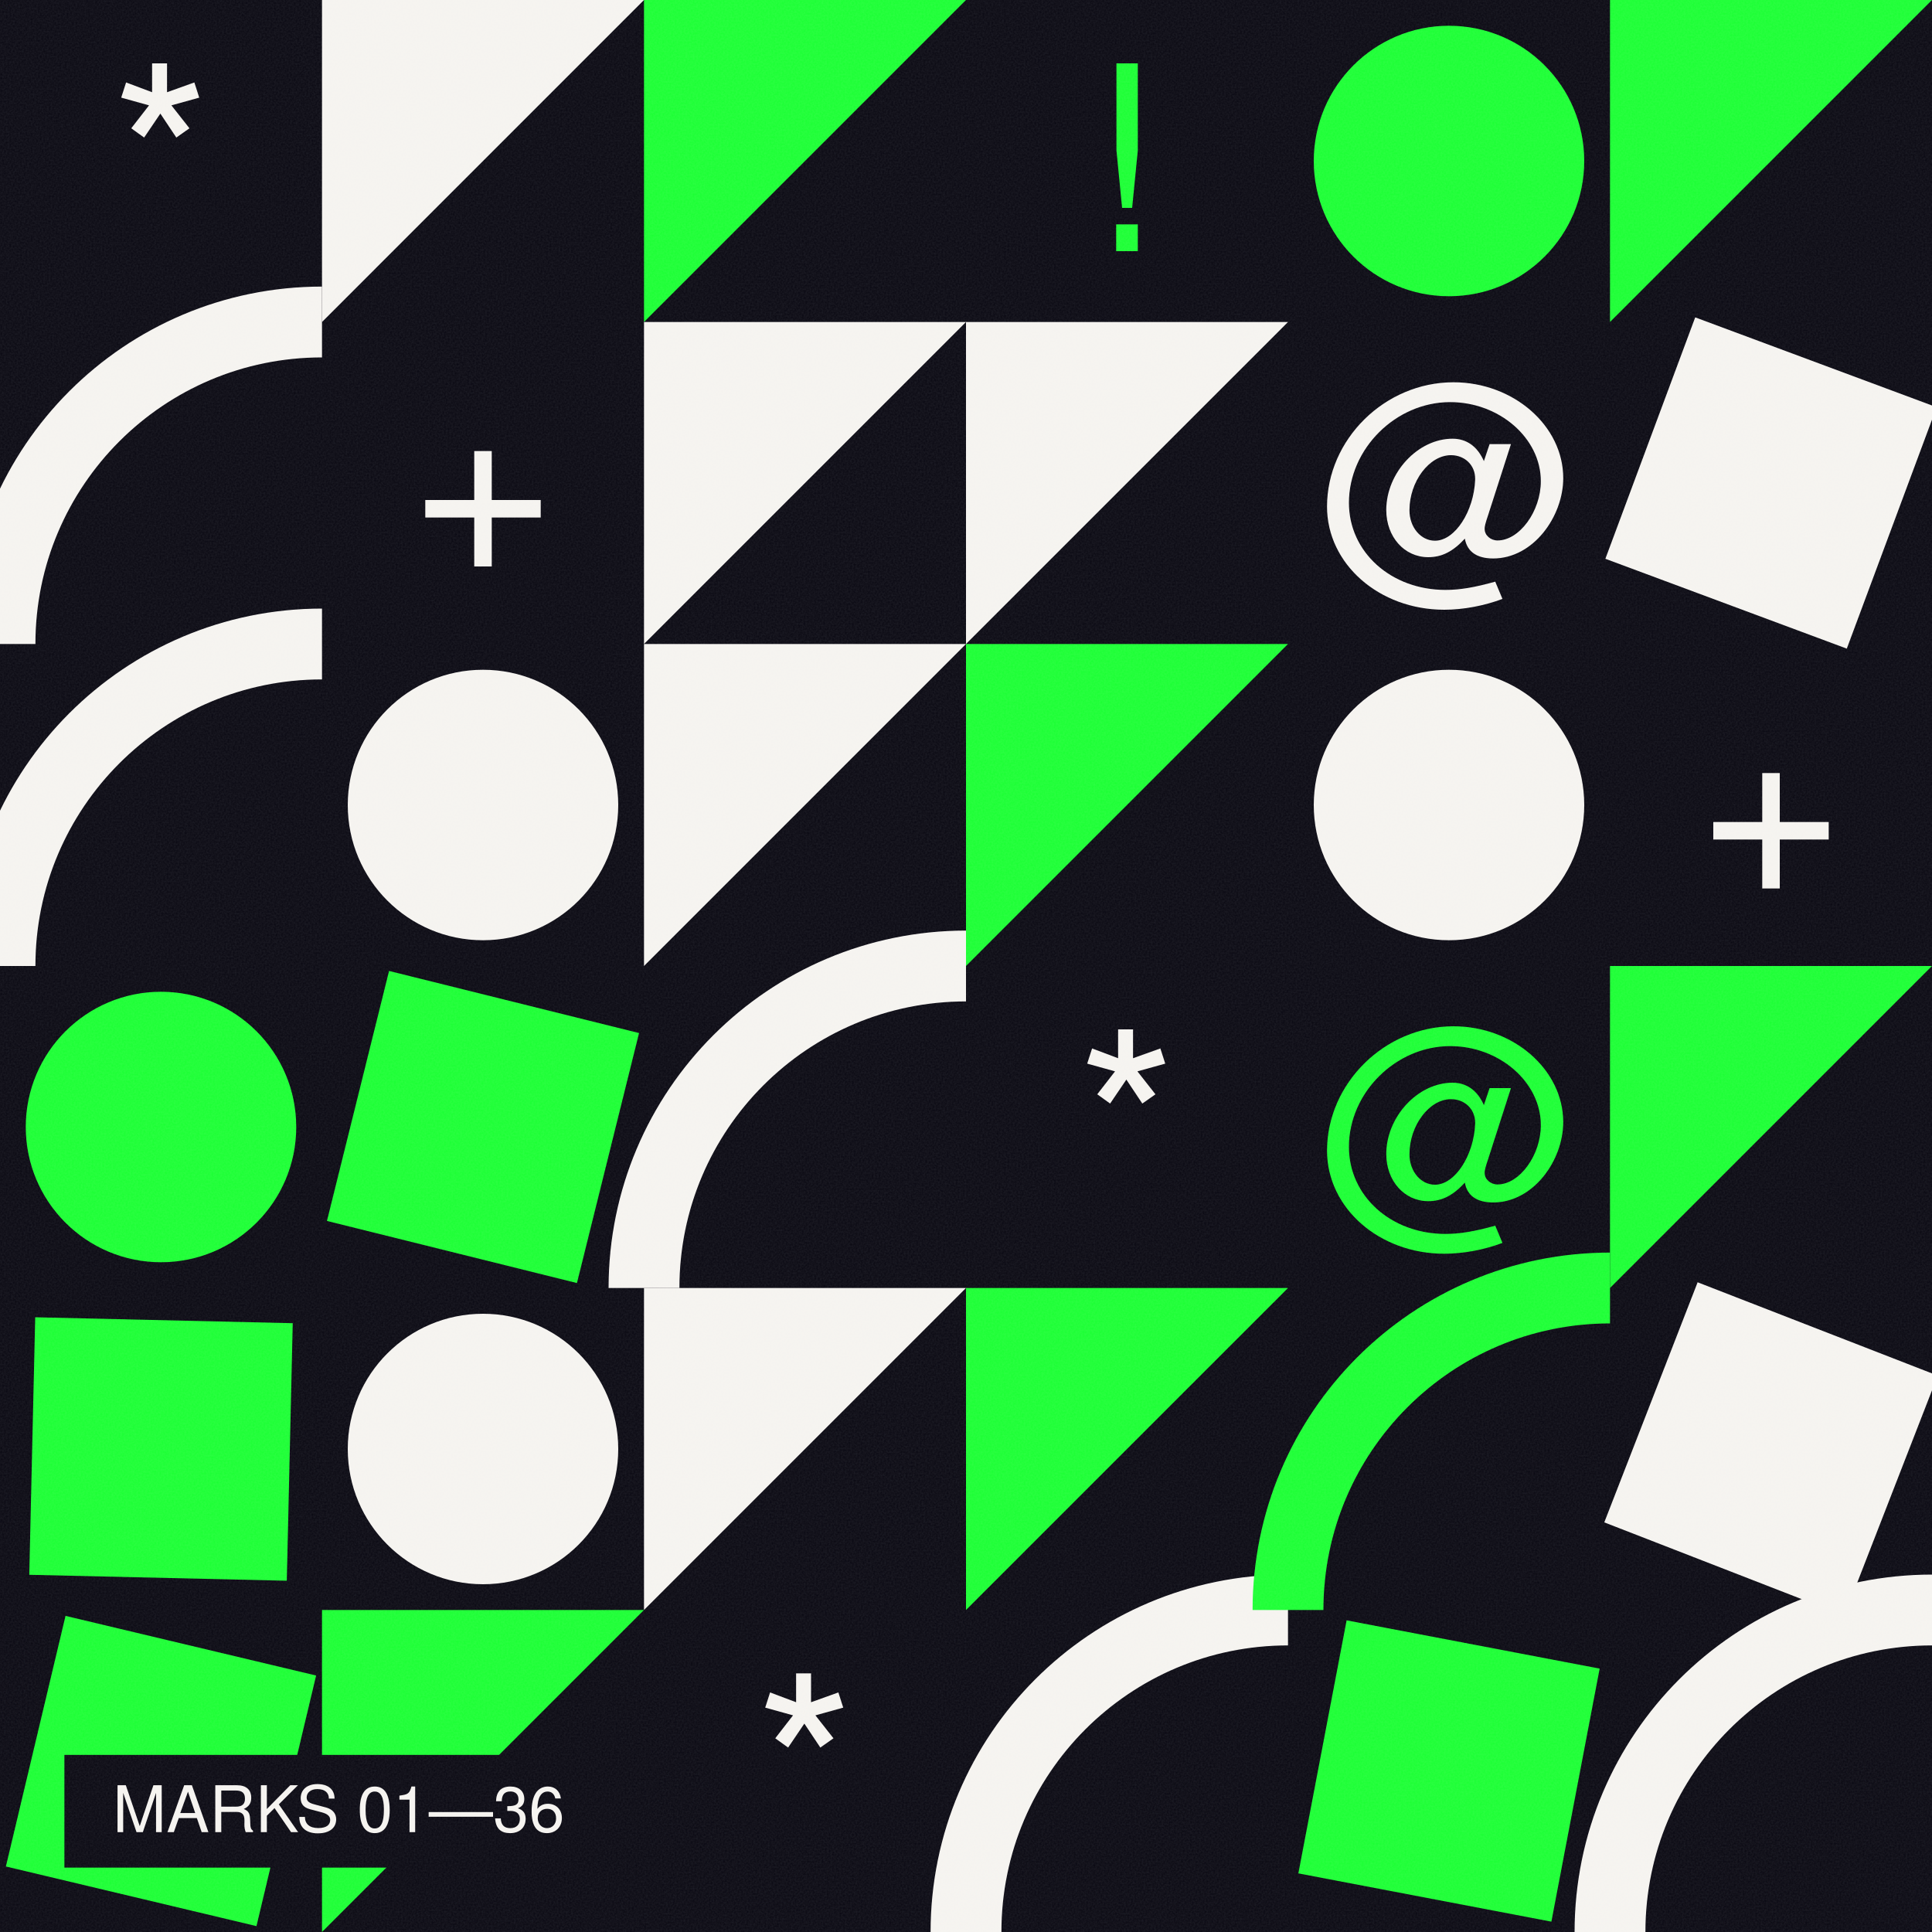
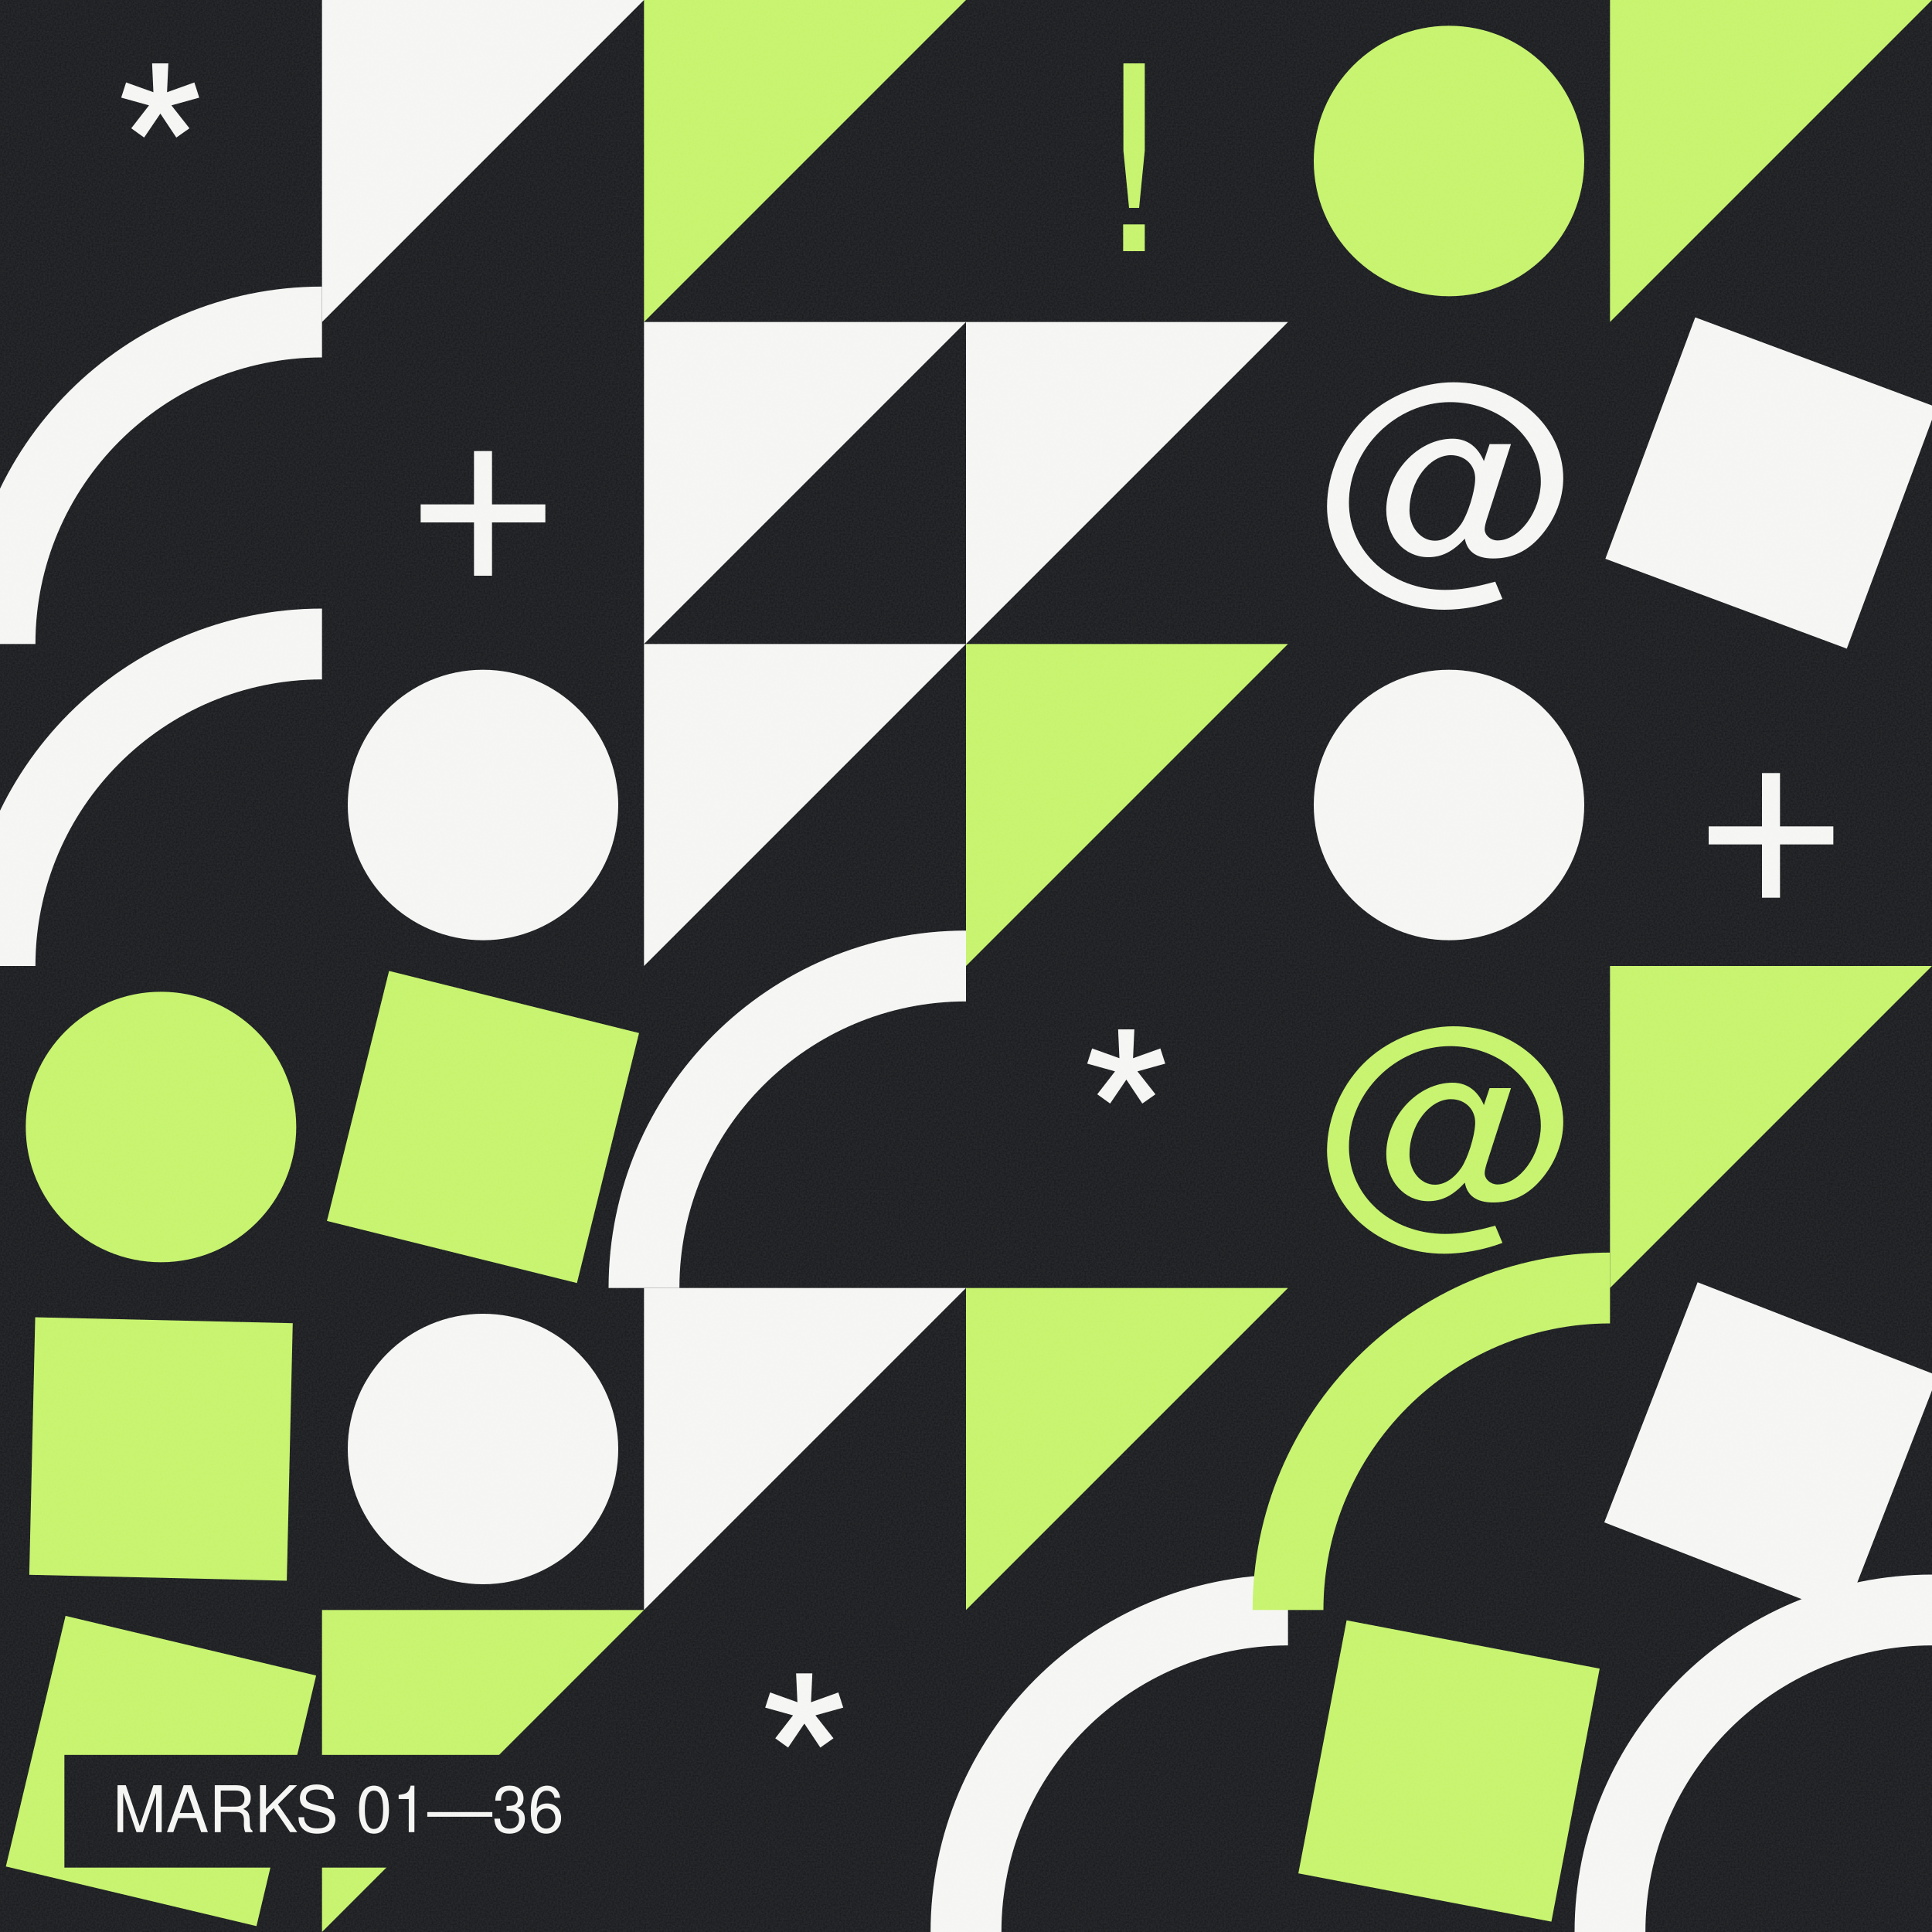
<svg xmlns="http://www.w3.org/2000/svg" width="1200" height="1200" viewBox="0 0 1200 1200">
  <defs>
    <filter id="grainb">
      <feTurbulence type="fractalNoise" baseFrequency="0.9" numOctaves="2" stitchTiles="stitch" />
      <feColorMatrix values="0 0 0 0 1  0 0 0 0 1  0 0 0 0 1  0 0 0 0.09 0" />
    </filter>
    <pattern id="dotsb" width="14" height="14" patternUnits="userSpaceOnUse">
      <circle cx="7" cy="7" r="2.4" fill="rgba(0,0,0,.35)" />
    </pattern>
  </defs>
-   <rect width="1200" height="1200" fill="#080711" />
-   <text x="100" y="156" text-anchor="middle" font-family="Impact, 'Arial Black', 'Helvetica Neue', sans-serif" font-size="160" fill="#F5F3EF">*</text>
-   <path d="M0 400 A 200 200 0 0 1 200 200" fill="none" stroke="#F5F3EF" stroke-width="44" />
-   <path d="M0 600 A 200 200 0 0 1 200 400" fill="none" stroke="#F5F3EF" stroke-width="44" />
-   <circle cx="100" cy="700" r="84" fill="#19FF32" />
-   <rect x="20" y="820" width="160" height="160" fill="#19FF32" transform="rotate(1.321255 100 900)" />
-   <rect x="20" y="1020" width="160" height="160" fill="#19FF32" transform="rotate(13.3881 100 1100)" />
-   <path d="M200 0 L400 0 L200 200 Z" fill="#F5F3EF" />
-   <text x="300" y="356" text-anchor="middle" font-family="Impact, 'Arial Black', 'Helvetica Neue', sans-serif" font-size="160" fill="#F5F3EF">+</text>
-   <circle cx="300" cy="500" r="84" fill="#F5F3EF" />
-   <rect x="220" y="620" width="160" height="160" fill="#19FF32" transform="rotate(13.9516 300 700)" />
-   <circle cx="300" cy="900" r="84" fill="#F5F3EF" />
-   <path d="M200 1000 L400 1000 L200 1200 Z" fill="#19FF32" />
-   <path d="M400 0 L600 0 L400 200 Z" fill="#19FF32" />
-   <path d="M400 200 L600 200 L400 400 Z" fill="#F5F3EF" />
-   <path d="M400 400 L600 400 L400 600 Z" fill="#F5F3EF" />
-   <path d="M400 800 A 200 200 0 0 1 600 600" fill="none" stroke="#F5F3EF" stroke-width="44" />
-   <path d="M400 800 L600 800 L400 1000 Z" fill="#F5F3EF" />
-   <text x="500" y="1156" text-anchor="middle" font-family="Impact, 'Arial Black', 'Helvetica Neue', sans-serif" font-size="160" fill="#F5F3EF">*</text>
-   <text x="700" y="156" text-anchor="middle" font-family="Impact, 'Arial Black', 'Helvetica Neue', sans-serif" font-size="160" fill="#19FF32">!</text>
-   <path d="M600 200 L800 200 L600 400 Z" fill="#F5F3EF" />
-   <path d="M600 400 L800 400 L600 600 Z" fill="#19FF32" />
-   <text x="700" y="756" text-anchor="middle" font-family="Impact, 'Arial Black', 'Helvetica Neue', sans-serif" font-size="160" fill="#F5F3EF">*</text>
-   <path d="M600 800 L800 800 L600 1000 Z" fill="#19FF32" />
-   <path d="M600 1200 A 200 200 0 0 1 800 1000" fill="none" stroke="#F5F3EF" stroke-width="44" />
-   <circle cx="900" cy="100" r="84" fill="#19FF32" />
-   <text x="900" y="356" text-anchor="middle" font-family="Impact, 'Arial Black', 'Helvetica Neue', sans-serif" font-size="160" fill="#F5F3EF">@</text>
-   <circle cx="900" cy="500" r="84" fill="#F5F3EF" />
-   <text x="900" y="756" text-anchor="middle" font-family="Impact, 'Arial Black', 'Helvetica Neue', sans-serif" font-size="160" fill="#19FF32">@</text>
-   <path d="M800 1000 A 200 200 0 0 1 1000 800" fill="none" stroke="#19FF32" stroke-width="44" />
-   <rect x="820" y="1020" width="160" height="160" fill="#19FF32" transform="rotate(10.79996 900 1100)" />
-   <path d="M1000 0 L1200 0 L1000 200 Z" fill="#19FF32" />
-   <rect x="1020" y="220" width="160" height="160" fill="#F5F3EF" transform="rotate(20.41168 1100 300)" />
-   <text x="1100" y="556" text-anchor="middle" font-family="Impact, 'Arial Black', 'Helvetica Neue', sans-serif" font-size="160" fill="#F5F3EF">+</text>
-   <path d="M1000 600 L1200 600 L1000 800 Z" fill="#19FF32" />
-   <rect x="1020" y="820" width="160" height="160" fill="#F5F3EF" transform="rotate(21.24546 1100 900)" />
-   <path d="M1000 1200 A 200 200 0 0 1 1200 1000" fill="none" stroke="#F5F3EF" stroke-width="44" />
-   <rect x="40" y="1090" width="390" height="70" fill="#080711" />
-   <text x="70" y="1138" font-family="Impact, 'Arial Black', 'Helvetica Neue', sans-serif" font-size="40" fill="#F5F3EF">MARKS 01—36</text>
+   <rect width="1200" height="1200" fill="#17191C" />
+   <text x="100" y="156" text-anchor="middle" font-family="'Helvetica Neue', Helvetica, Arial, sans-serif" font-size="160" fill="#F5F6F3">*</text>
+   <path d="M0 400 A 200 200 0 0 1 200 200" fill="none" stroke="#F5F6F3" stroke-width="44" />
+   <path d="M0 600 A 200 200 0 0 1 200 400" fill="none" stroke="#F5F6F3" stroke-width="44" />
+   <circle cx="100" cy="700" r="84" fill="#C5F36A" />
+   <rect x="20" y="820" width="160" height="160" fill="#C5F36A" transform="rotate(1.321255 100 900)" />
+   <rect x="20" y="1020" width="160" height="160" fill="#C5F36A" transform="rotate(13.3881 100 1100)" />
+   <path d="M200 0 L400 0 L200 200 Z" fill="#F5F6F3" />
+   <text x="300" y="356" text-anchor="middle" font-family="'Helvetica Neue', Helvetica, Arial, sans-serif" font-size="160" fill="#F5F6F3">+</text>
+   <circle cx="300" cy="500" r="84" fill="#F5F6F3" />
+   <rect x="220" y="620" width="160" height="160" fill="#C5F36A" transform="rotate(13.9516 300 700)" />
+   <circle cx="300" cy="900" r="84" fill="#F5F6F3" />
+   <path d="M200 1000 L400 1000 L200 1200 Z" fill="#C5F36A" />
+   <path d="M400 0 L600 0 L400 200 Z" fill="#C5F36A" />
+   <path d="M400 200 L600 200 L400 400 Z" fill="#F5F6F3" />
+   <path d="M400 400 L600 400 L400 600 Z" fill="#F5F6F3" />
+   <path d="M400 800 A 200 200 0 0 1 600 600" fill="none" stroke="#F5F6F3" stroke-width="44" />
+   <path d="M400 800 L600 800 L400 1000 Z" fill="#F5F6F3" />
+   <text x="500" y="1156" text-anchor="middle" font-family="'Helvetica Neue', Helvetica, Arial, sans-serif" font-size="160" fill="#F5F6F3">*</text>
+   <text x="700" y="156" text-anchor="middle" font-family="'Helvetica Neue', Helvetica, Arial, sans-serif" font-size="160" fill="#C5F36A">!</text>
+   <path d="M600 200 L800 200 L600 400 Z" fill="#F5F6F3" />
+   <path d="M600 400 L800 400 L600 600 Z" fill="#C5F36A" />
+   <text x="700" y="756" text-anchor="middle" font-family="'Helvetica Neue', Helvetica, Arial, sans-serif" font-size="160" fill="#F5F6F3">*</text>
+   <path d="M600 800 L800 800 L600 1000 Z" fill="#C5F36A" />
+   <path d="M600 1200 A 200 200 0 0 1 800 1000" fill="none" stroke="#F5F6F3" stroke-width="44" />
+   <circle cx="900" cy="100" r="84" fill="#C5F36A" />
+   <text x="900" y="356" text-anchor="middle" font-family="'Helvetica Neue', Helvetica, Arial, sans-serif" font-size="160" fill="#F5F6F3">@</text>
+   <circle cx="900" cy="500" r="84" fill="#F5F6F3" />
+   <text x="900" y="756" text-anchor="middle" font-family="'Helvetica Neue', Helvetica, Arial, sans-serif" font-size="160" fill="#C5F36A">@</text>
+   <path d="M800 1000 A 200 200 0 0 1 1000 800" fill="none" stroke="#C5F36A" stroke-width="44" />
+   <rect x="820" y="1020" width="160" height="160" fill="#C5F36A" transform="rotate(10.79996 900 1100)" />
+   <path d="M1000 0 L1200 0 L1000 200 Z" fill="#C5F36A" />
+   <rect x="1020" y="220" width="160" height="160" fill="#F5F6F3" transform="rotate(20.41168 1100 300)" />
+   <text x="1100" y="556" text-anchor="middle" font-family="'Helvetica Neue', Helvetica, Arial, sans-serif" font-size="160" fill="#F5F6F3">+</text>
+   <path d="M1000 600 L1200 600 L1000 800 Z" fill="#C5F36A" />
+   <rect x="1020" y="820" width="160" height="160" fill="#F5F6F3" transform="rotate(21.24546 1100 900)" />
+   <path d="M1000 1200 A 200 200 0 0 1 1200 1000" fill="none" stroke="#F5F6F3" stroke-width="44" />
+   <rect x="40" y="1090" width="390" height="70" fill="#17191C" />
+   <text x="70" y="1138" font-family="'Helvetica Neue', Helvetica, Arial, sans-serif" font-size="40" fill="#F5F6F3">MARKS 01—36</text>
  <rect width="1200" height="1200" filter="url(#grainb)" />
</svg>
